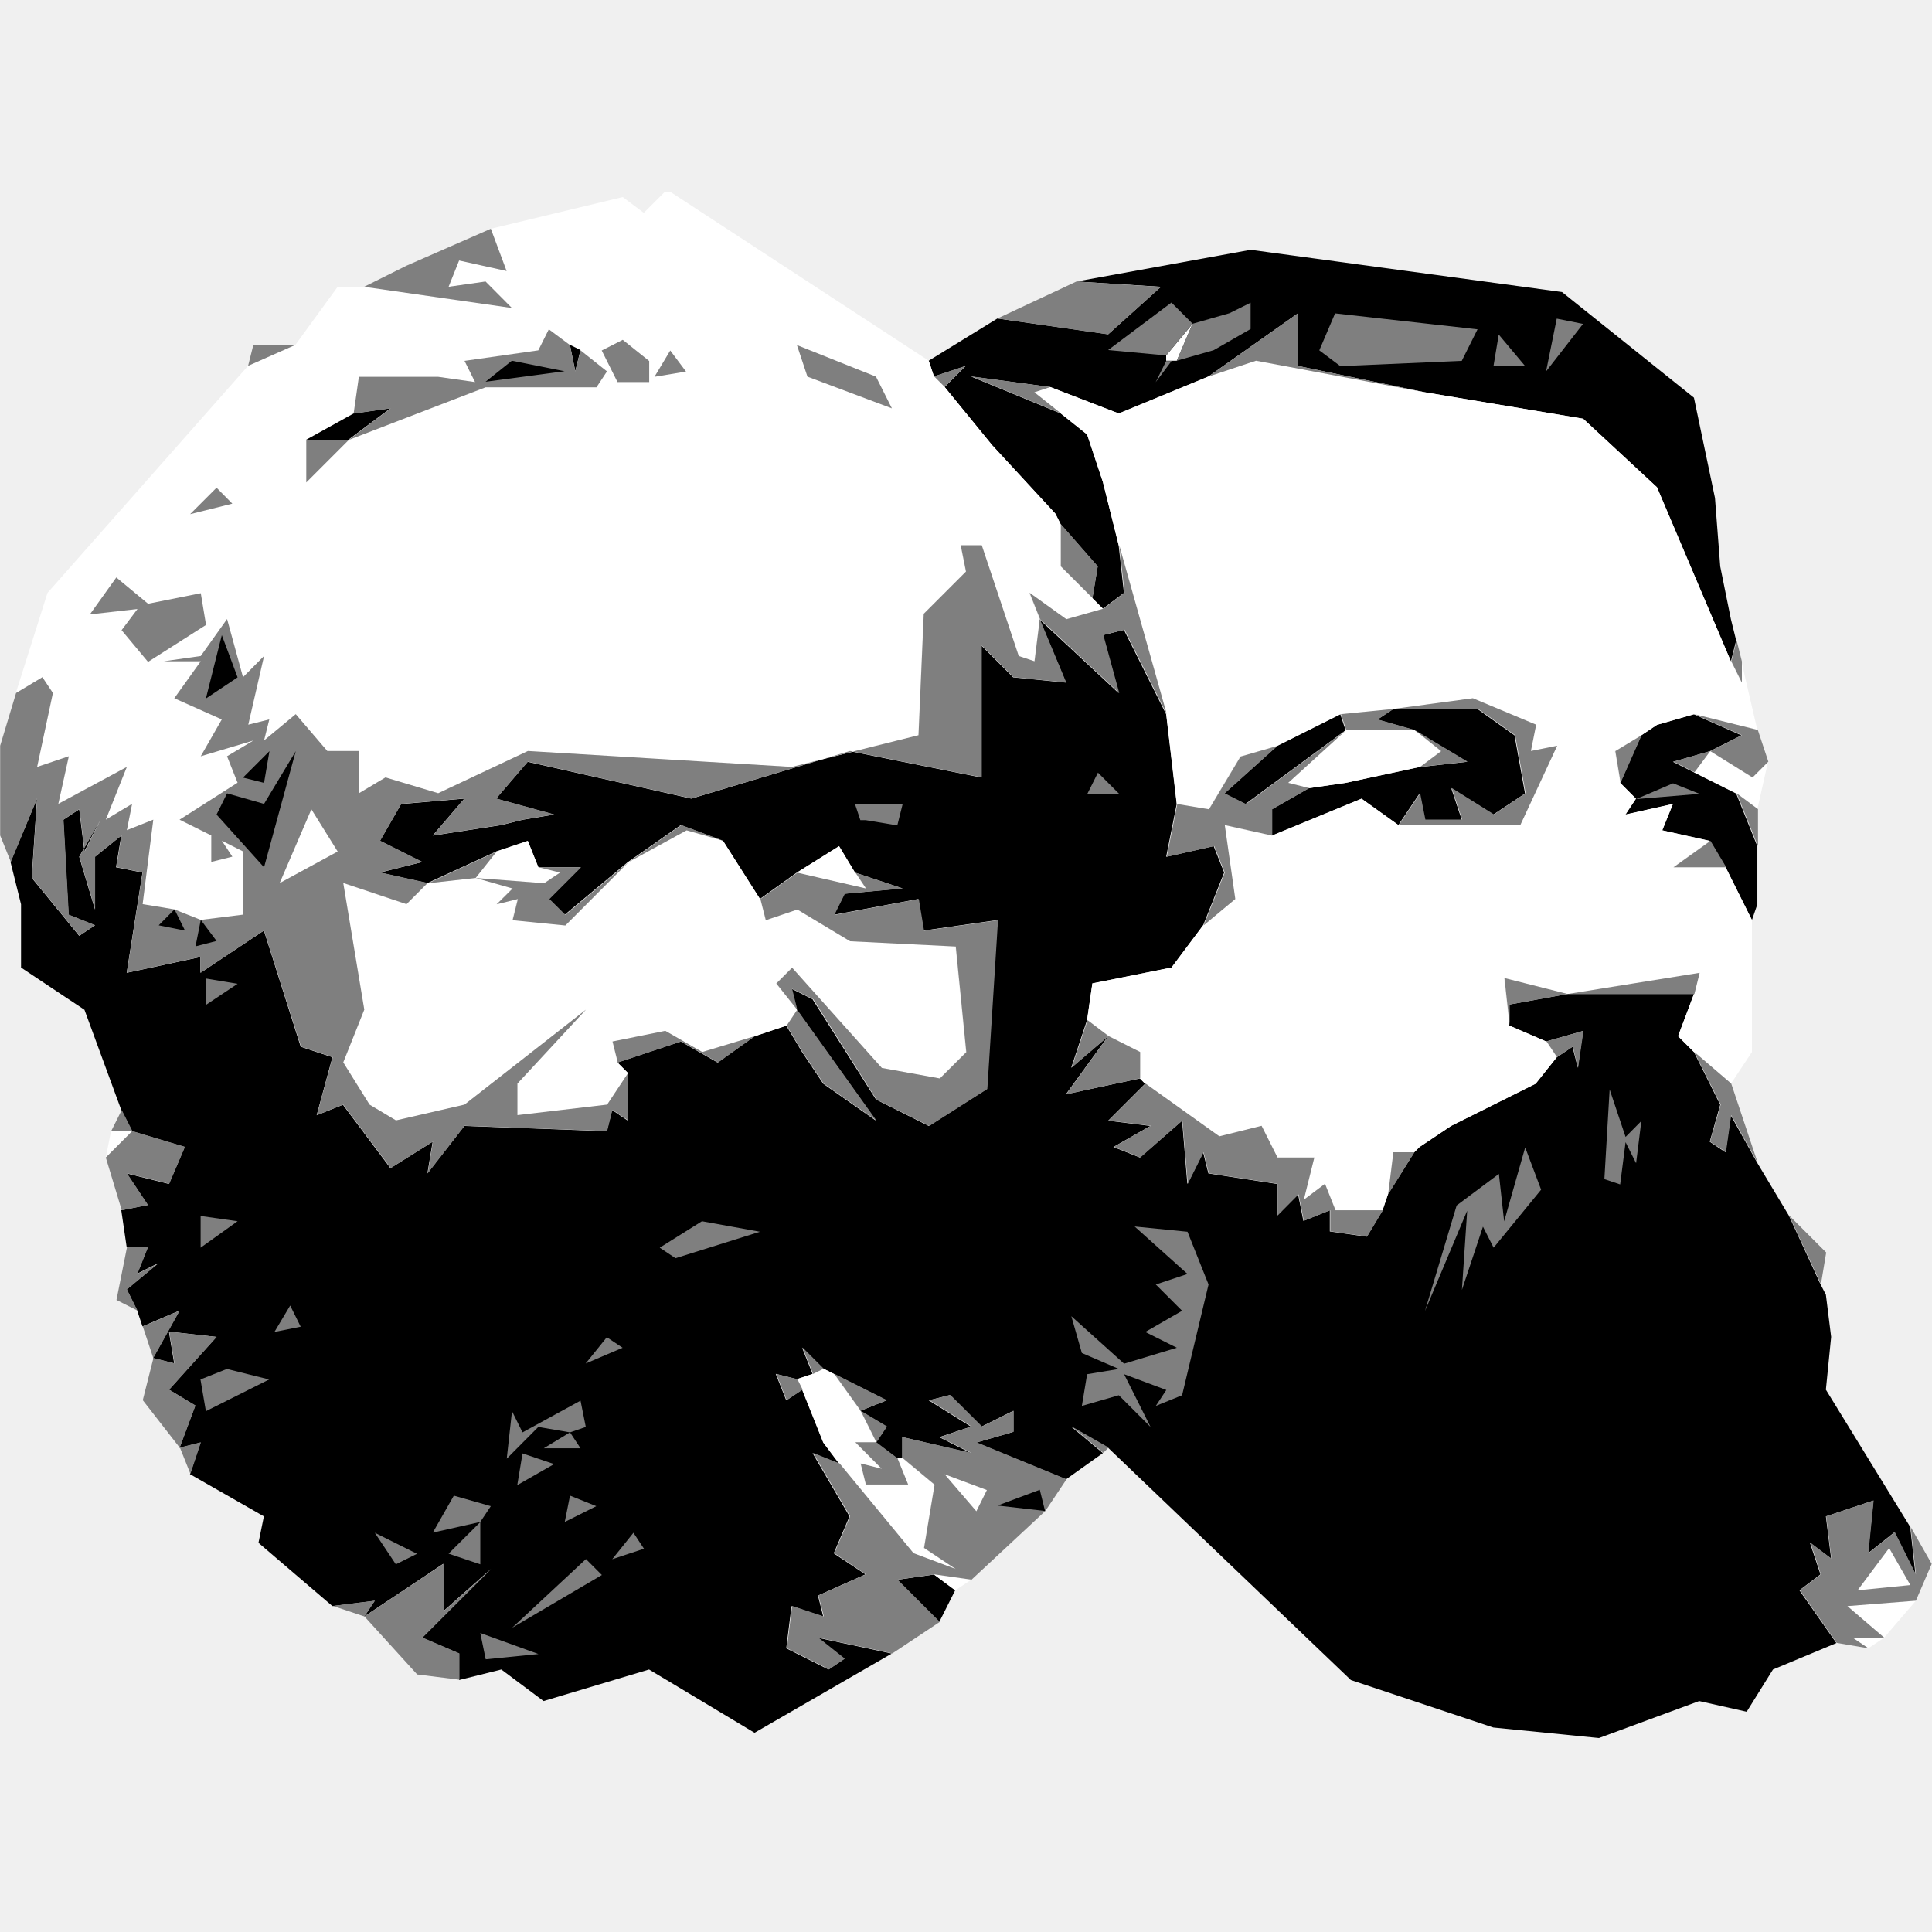
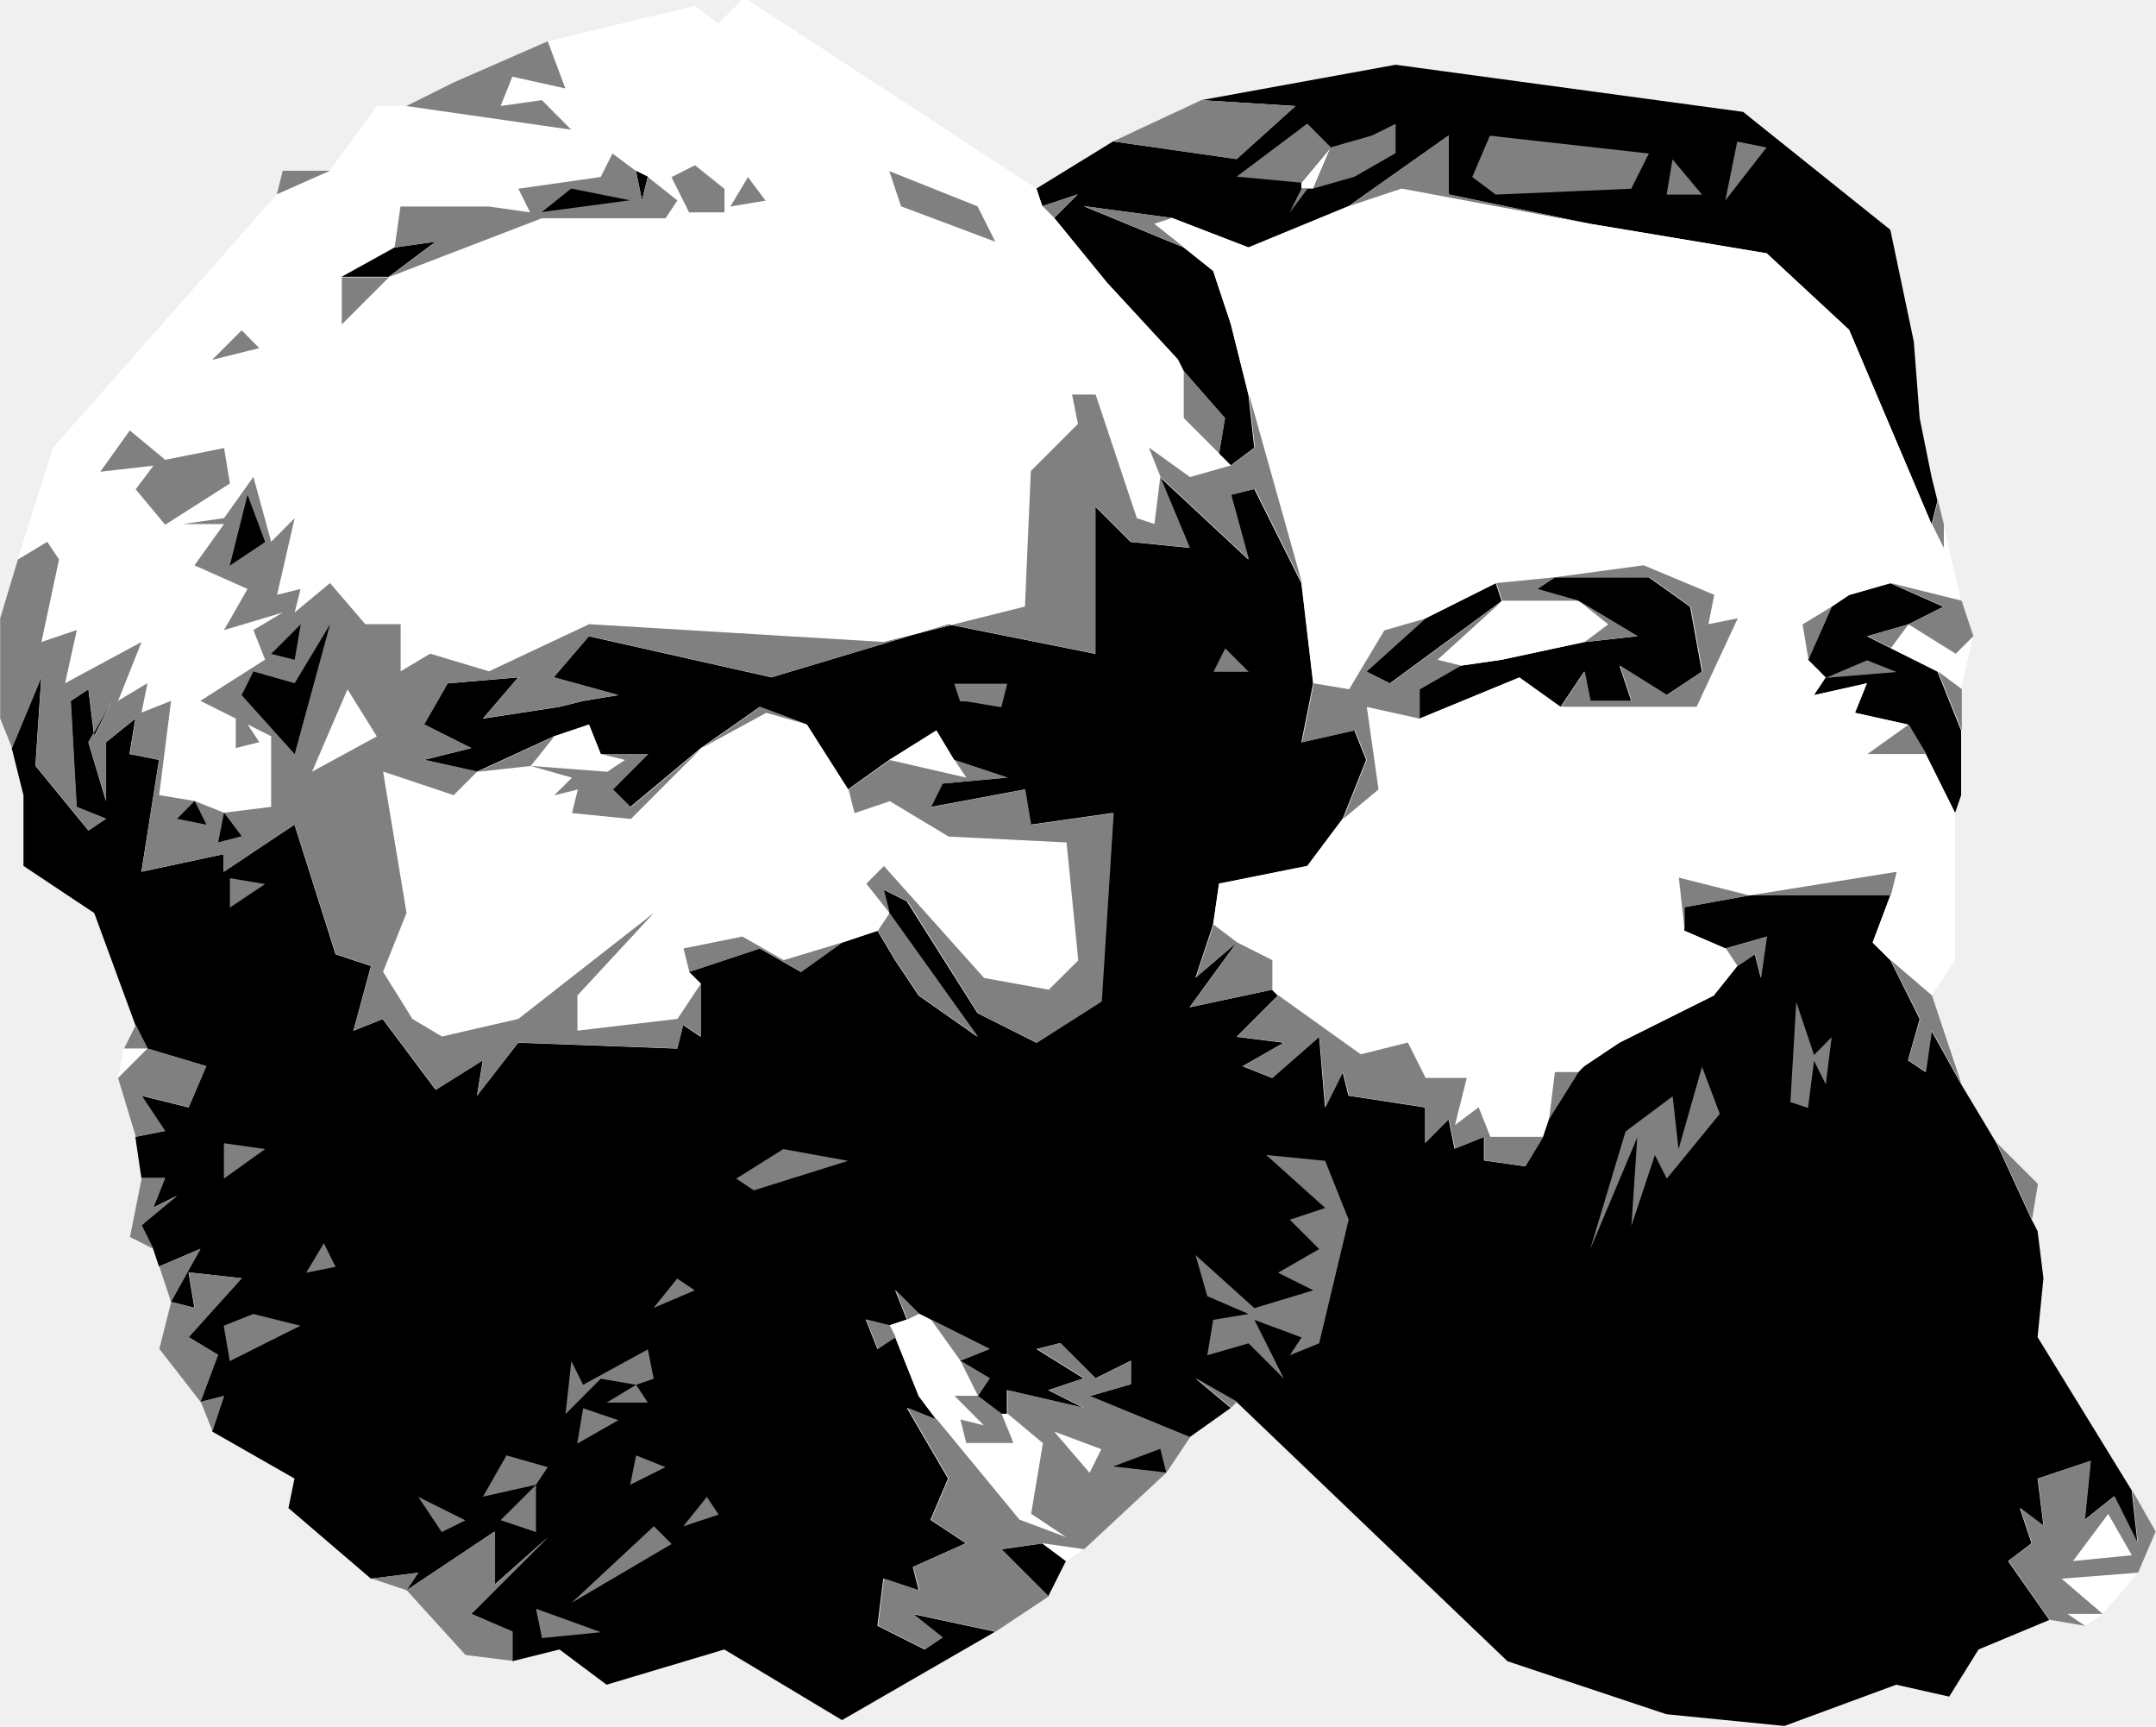
- <svg xmlns="http://www.w3.org/2000/svg" version="1.2" viewBox="0 0 1249 1249" width="1249" height="1249">
+ <svg xmlns="http://www.w3.org/2000/svg" version="1.2" viewBox="0 0 1249 1000" width="1249" height="1000">
  <style>
		.s0 { fill: #000000 } 
		.s1 { fill: #ffffff } 
- 		.s2 { fill: #7f7f7f } 
+ 		.s2 { fill: #808080 } 
	</style>
  <g id="Layer 1 copy">
-     <path id="Path 0" fill-rule="evenodd" class="s0" d="m695.9 182l112.6-20.5 201.3 27.3 85.3 68.3 13.6 64.8 3.4 44.3 6.9 34.1 3.4 13.7-3.4 13.6-47.8-112.6-47.8-44.3-102.3-17.1-81.9-17v-34.1l-58 40.9-58 23.9-44.3-17.1-51.2-6.8 58 23.9 17.1 13.6 10.2 30.7 10.2 41 3.4 30.7-13.6 10.2-6.8-6.8 3.4-20.5-23.9-27.3-3.4-6.8-40.9-44.3-30.7-37.6 13.6-13.6-20.5 6.8-3.4-10.2 44.4-27.3 71.6 10.2 34.1-30.7zm-23.9 218.4l51.2 47.7-10.2-37.5 13.6-3.4 27.3 54.6 6.8 58-6.8 34.1 30.7-6.9 6.8 17.1-13.6 34.1-20.5 27.3-51.1 10.3-3.5 23.8-10.2 30.7 23.9-20.4-27.3 37.5 47.8-10.2 3.4 3.4-23.9 23.9 27.3 3.4-23.9 13.6 17.1 6.8 27.3-23.8 3.4 40.9 10.2-20.5 3.4 13.7 44.4 6.8v20.5l13.6-13.7 3.4 17.1 17.1-6.9v13.7l23.9 3.4 10.2-17.1 3.4-10.2 17.1-27.3 3.4-3.4 20.4-13.6 54.6-27.3 13.7-17.1 10.2-6.8 3.4 13.6 3.4-23.8-23.9 6.8-23.8-10.3v-13.6l37.5-6.8h81.9l-10.3 27.3 10.3 10.2 17 34.1-6.8 23.9 10.2 6.8 3.4-23.9 17.1 30.7 20.5 34.2 20.4 44.3 3.5 6.8 3.4 27.3-3.4 34.1 54.5 88.7 3.4 30.7-13.6-27.2-17.1 13.6 3.5-34.1-30.7 10.2 3.4 27.3-13.7-10.2 6.8 20.4-13.6 10.3 23.9 34.1-41 17.1-17 27.3-30.7-6.9-64.8 23.9-68.3-6.8-92.1-30.7-156.9-150.1-23.9-13.7 20.5 17.1-23.9 17-58-23.8 23.9-6.9v-13.6l-20.5 10.2-20.5-20.4-13.6 3.4 27.3 17-20.5 6.8 20.5 10.3-44.4-10.3v13.7h-3.4l-13.6-10.2 6.8-10.3-17-10.2 17-6.8-40.9-20.5-13.7-13.6 6.8 17-10.2 3.4-13.6-3.4 6.8 17.1 10.2-6.9 13.7 34.2 10.2 13.6-17.1-6.8 23.9 40.9-10.2 23.9 20.5 13.6-30.7 13.7 3.4 13.6-20.5-6.8-3.4 27.3 27.3 13.7 10.2-6.9-17-13.6 47.7 10.2-88.7 51.2-68.2-40.9-68.2 20.4-27.3-20.4-27.3 6.8v-17.1l-23.9-10.2 44.4-44.4-30.8 27.3v-30.7l-51.1 34.1 6.8-10.2-27.3 3.4-47.8-40.9 3.5-17.1-47.8-27.3 6.8-20.4-13.6 3.4 10.2-27.3-17-10.3 30.7-34.1-30.7-3.4 3.4 20.5-13.7-3.4 17.1-30.7-23.9 10.2-3.4-10.2-6.8-13.7 20.4-17-13.6 6.8 6.8-17.1h-13.6l-3.5-23.9 17.1-3.4-13.6-20.4 27.3 6.8 10.2-23.9-34.1-10.2-6.9-13.7-23.8-64.8-41-27.3v-40.9l-6.8-27.3 17.1-41-3.4 51.2 30.7 37.5 10.2-6.8-17.1-6.8-3.4-61.4 10.3-6.8 3.1 25.2-3.1 5.5 10.2 34.1v-34.1l17-13.7-3.4 20.5 17.1 3.4-10.2 64.8 47.7-10.2v10.2l41-27.3 23.8 75.1 20.5 6.8-10.2 37.5 17-6.8 30.7 41 27.3-17.1-3.4 20.5 23.9-30.7 92.1 3.4 3.4-13.7 10.2 6.9v-30.8l-6.8-6.8 41-13.6 23.8 13.6 23.9-17 20.5-6.9 10.2 17.1 13.7 20.5 34.1 23.9-51.2-71.7-3.4-13.6 13.6 6.8 41 64.8 34.1 17.1 37.5-23.9 6.9-109.2-47.8 6.8-3.4-20.4-54.6 10.2 6.8-13.6 37.5-3.5-30.7-10.2-10.2-17.1-27.3 17.1-23.9 17.1-23.8-37.6-27.3-10.2-34.2 23.9-40.9 34.1-10.2-10.2 20.4-20.5h-27.2l-6.9-17.1-20.4 6.9-44.4 20.4-30.7-6.8 27.3-6.8-27.3-13.7 13.7-23.8 40.9-3.5-20.5 23.9 44.4-6.8 13.6-3.4 20.5-3.4-37.5-10.3 20.4-23.8 105.8 23.8 102.3-30.7 85.3 17.1v-85.3l20.5 20.5 34.1 3.4zm-617.7 148l10.5-18.4-10.3 20.5zm846.3-90h54.6l23.9 17 6.8 37.6-20.5 13.6-27.2-17 6.8 20.4h-23.9l-3.4-17-13.7 20.4-23.8-17-58 23.9v-17.1l23.8-13.6 23.9-3.5 47.8-10.2 30.7-3.4-34.1-20.5-23.9-6.8zm-34.1 3.4l3.4 10.3-64.8 47.7-13.7-6.8 34.1-30.7zm204.7 6.8l23.9-6.8 30.7 13.6-20.5 10.3-23.8 6.8 40.9 20.5 13.7 34.1v37.5l-3.5 10.2-17-34.1-10.3-17-30.7-6.9 6.9-17-30.7 6.8 6.8-10.2-10.2-10.3 13.6-30.7zm-464 580l-27.3-27.3 23.9-3.4 13.7 10.2z" />
-     <path id="Path 1" fill-rule="evenodd" class="s1" d="m317.3 147.9l85.3-20.5 13.6 10.2 13.6-13.6h3.5l167.1 109.2 3.4 10.2 6.9 6.8 30.7 37.6 40.9 44.3 3.4 6.8v27.3l27.3 27.3-23.9 6.8-23.9-17 6.9 17-3.5 27.3-10.2-3.4-23.9-71.6h-13.6l3.4 17-27.3 27.3-3.4 78.5-81.9 20.5-170.6-10.3-57.9 27.3-34.2-10.2-17 10.2v-27.3h-20.5l-20.5-23.9-20.4 17.1 3.4-13.6-13.7 3.4 10.3-44.4-13.7 13.7-10.2-37.6-17.1 23.9-23.8 3.4h23.8l-17 23.9 30.7 13.7-13.7 23.8 34.2-10.2-17.1 10.2 6.8 17.1-37.5 23.9 20.5 10.2v17.1l13.6-3.4-6.8-10.3 13.6 6.8v41l-27.3 3.4-17-6.8-20.5-3.4 6.8-54.6-17 6.8 3.4-17.1-17.1 10.3 13.7-34.1-44.4 23.8 6.8-30.7-20.4 6.9 10.2-47.8-6.8-10.2-17.1 10.2 20.5-64.8 129.6-146.7 30.7-13.7 27.3-37.5h17.1l95.5 13.7-17-17.1-23.9 3.4 6.8-17 30.7 6.8zm464 95.5l30.7-10.2 109.1 20.4 102.4 17.1 47.7 44.3 47.8 112.6 6.8 13.7v-13.7l10.3 44.4-41-10.3-23.9 6.9-10.2 6.8-17.1 10.2 3.5 20.5 10.2 10.2-6.8 10.3 30.7-6.9-6.9 17.1 30.8 6.8-23.9 17.1h34.1l17 34.1v85.3l-13.6 20.5-23.9-20.5-10.2-10.3 10.2-27.2 3.4-13.7-85.3 13.7-40.9-10.3 3.4 30.7 23.9 10.3 6.8 10.2-13.6 17.1-54.6 27.2-20.5 13.7-3.4 3.4h-13.6l-3.4 27.3-3.5 10.2h-30.7l-6.8-17-13.6 10.2 6.8-27.3h-23.9l-10.2-20.5-27.3 6.9-47.8-34.1-3.4-3.5v-17l-20.5-10.3-13.6-10.2 3.4-23.9 51.2-10.2 20.4-27.3 20.5-17.1-6.8-47.7 30.7 6.8 58-23.9 23.9 17.1h78.4l23.9-51.2-17 3.4 3.4-17-41-17.1-51.1 6.8-34.2 3.4-40.9 20.5-23.9 6.8-20.4 34.1-20.5-3.4-6.8-58-30.7-109.1-10.3-41-10.2-30.7-34.1-27.3 10.2-3.4 44.4 17.1zm88.7 228.6h44.3l17.1 13.6-13.7 10.2-47.7 10.3-23.9 3.4-13.7-3.4zm225.2 27.3l10.2-13.7 27.3 17.1 10.3-10.3-6.9 30.7-13.6-10.2zm-689.1 58l37.5-20.5 23.9 6.9 23.9 37.5 3.4 13.6 20.4-6.8 34.2 20.5 68.2 3.4 6.8 68.2-17.1 17.1-37.5-6.8-58-64.9-10.2 10.3 13.6 17-6.8 10.3-20.5 6.8-34.1 10.2-23.8-13.6-34.2 6.8 3.4 13.6 6.9 6.9-13.7 20.4-58 6.9v-20.5l44.4-47.8-78.5 61.4-44.3 10.3-17.1-10.3-17-27.3 13.6-34.1-13.6-81.8 40.9 13.6 13.6-13.6 30.7-3.5h0.1v0.1h0.3l23.5 6.8-10.2 10.2 13.6-3.4-3.4 13.6 34.1 3.4zm-98.6 10.3l-0.3-0.1 13.6-17 20.5-6.8 6.8 17.1 13.7 3.4-10.3 6.8zm207.8-3.5l27.2-17 10.3 17 6.8 10.3zm-446.9 184.2l3.4-17.1h13.7zm457.1 139.9l6.8-3.4 6.8 3.4 17.1 23.9 10.2 20.5h-13.6l17 17-13.6-3.4 3.4 13.7h27.3l-6.8-17.1h3.4l20.5 17.1-6.9 40.9 20.5 13.6-27.3-10.2-47.7-58-10.3-13.6-13.6-34.2-3.4-6.8zm92.1 139.9l-13.7-10.2 23.9 3.4zm600.4 30.7l-23.9-20.5 44.4-3.4zm-10.2 6.8l-10.3-6.8h20.5z" />
-     <path id="Path 2" fill-rule="evenodd" class="s2" d="m262.7 171.8l54.6-23.9 10.2 27.3-30.7-6.8-6.8 17 23.9-3.4 17 17.1-95.5-13.7zm382.1 34.1l51.1-23.9 54.6 3.5-34.1 30.7zm136.5 37.5l58-41v34.2l81.8 17-109.1-20.4zm-620.9-6.9l3.4-13.6h27.3zm443.5 6.8l20.5-6.8-13.7 13.6zm81.9 23.9l-58-23.9 51.2 6.9-10.3 3.4zm20.5 119.4l-20.5-20.5v-27.3l23.9 27.3zm-576.5 208.1l27.3-3.4v-40.9l-13.7-6.9 6.8 10.3-13.6 3.4v-17.1l-20.5-10.2 37.5-23.9-6.8-17.1 17.1-10.2-34.1 10.2 13.6-23.8-30.7-13.7 17.1-23.9h-23.9l23.9-3.4 17-23.9 10.3 37.6 13.6-13.7-10.2 44.4 13.6-3.4-3.4 13.6 20.5-17 20.4 23.8h20.5v27.3l17.1-10.2 34.1 10.2 58-27.3 170.6 10.3 20.4-5.1-85.3 25.5-105.7-23.8-20.5 23.8 37.5 10.3-20.4 3.4-13.7 3.4-44.3 6.8 20.4-23.9-40.9 3.5-13.6 23.8 27.3 13.7-27.3 6.8 30.7 6.8-13.7 13.7-40.9-13.7 13.6 81.9-13.6 34.1 17 27.3 17.1 10.2 44.3-10.2 78.5-61.4-44.3 47.8v20.4l58-6.8 13.6-20.5v30.7l-10.2-6.8-3.4 13.7-92.2-3.4-23.8 30.7 3.4-20.5-27.3 17.1-30.7-41-17.1 6.8 10.3-37.5-20.5-6.8-23.9-75.1-40.9 27.3v-10.2l-47.8 10.2 10.2-64.8-17-3.4 3.4-20.5-17.1 13.7v34.1l-10.2-34.1 3.2-5.5-3.2-25.2-10.2 6.8 3.4 61.4 17 6.8-10.2 6.8-30.7-37.5 3.4-51.2-17 41-6.9-17.1v-58l10.3-34.1 17-10.2 6.8 10.2-10.2 47.8 20.5-6.9-6.8 30.8 44.3-23.9-13.6 34.1 17-10.2-3.4 17 17.1-6.8-6.9 54.6 20.5 3.4zm-75-44.3l10.2-20.5-10.5 18.4zm539-75.1l3.4-78.5 27.3-27.3-3.4-17h13.6l23.9 71.6 10.2 3.4 3.4-27.3 17.1 41-34.1-3.4-20.5-20.5v85.3l-83.3-16.7h-0.1zm-42.4 10.6l-19 4.7 17.1-5.1 1.9 0.4h-0.1zm161.9-92.4l13.7-10.3-3.4-30.7 30.7 109.2-27.3-54.6-13.7 3.4 10.3 37.6-51.2-47.8-6.8-17.1 23.8 17.1zm406 34.1l3.4-13.6 3.4 13.6v13.7zm-218.3 30.7l51.2-6.9 40.9 17.1-3.4 17 17-3.4-23.8 51.2h-78.5l13.7-20.5 3.4 17.1h23.8l-6.8-20.5 27.3 17.1 20.5-13.7-6.8-37.5-23.9-17zm-34.1 3.4l34.1-3.4-10.3 6.8 23.9 6.8h-44.3zm238.8 23.9l20.4-10.3-30.7-13.6 41 10.2 6.8 20.5-10.2 10.2zm-279.8-3.4l-34.1 30.7 13.7 6.9 64.8-47.8-37.5 34.1 13.6 3.4-23.9 13.7v17l-30.7-6.8 6.8 47.8-20.4 17 13.6-34.1-6.8-17.1-30.7 6.9 6.8-34.1 20.5 3.4 20.4-34.1zm92.2 13.6l13.6-10.2-17.1-13.7 34.2 20.5zm129.6 10.2l-3.4-20.4 17-10.3zm47.8-6.8l-13.6-6.8 23.8-6.9zm41 47.8l-13.7-34.1 13.7 10.2zm-730.1 10.3l34.1-23.9 27.3 10.2-23.9-6.8zm709.6 3.4h-34.1l23.9-17.1zm-839.2 10.3l44.3-20.5-13.6 17.1zm71.6-10.3h27.3l-20.5 20.5 10.3 10.2 40.9-34.1-40.9 41-34.1-3.4 3.4-13.7-13.7 3.4 10.3-10.2-23.9-6.8 44.3 3.4 10.3-6.9zm143.2 20.5l23.9-17 44.4 10.2-6.8-10.2 30.7 10.2-37.6 3.4-6.8 13.7 54.6-10.3 3.4 20.5 47.8-6.8-6.9 109.1-37.5 23.9-34.1-17-40.9-64.9-13.7-6.8 3.4 13.7-13.6-17.1 10.2-10.2 58 64.8 37.5 6.8 17.1-17-6.8-68.3-68.3-3.4-34.1-20.5-20.4 6.9zm521.9 61.4l85.3-13.7-3.4 13.7zm-37.5 20.4l-3.4-30.7 40.9 10.3-37.5 6.8zm-467.4 0l6.8-10.2 51.2 71.6-34.1-23.9-13.7-20.4zm208.1 6.8h-0.1l-0.2 0.2-23.6 20.2 10.3-30.7zm-317.3 17.1l-3.4-13.6 34.1-6.9 23.9 13.7 34.1-10.3-23.9 17.1-23.8-13.6zm600.4-13.7l23.9-6.8-3.5 23.9-3.4-13.7-10.2 6.8zm-262.7 23.9l-47.8 10.3 27.1-37.4 0.3-0.2 20.4 10.3zm399.2 54.6l-17.1-30.8-3.4 23.9-10.3-6.8 6.9-23.9-17.1-34.1 23.9 20.5zm-242.2 30.7l-10.3 17-23.8-3.4v-13.6l-17.1 6.8-3.4-17.1-13.6 13.7v-20.5l-44.4-6.8-3.4-13.6-10.2 20.4-3.5-40.9-27.2 23.9-17.1-6.9 23.9-13.6-27.3-3.4 23.9-23.9 47.7 34.1 27.3-6.8 10.3 20.5h23.8l-6.8 27.3 13.7-10.3 6.8 17.1zm-822.2-51.2l6.8-13.6 6.9 13.6zm-3.5 17.1l17.1-17.1 34.1 10.2-10.2 23.9-27.3-6.8 13.6 20.5-17 3.4zm829 23.9l3.4-27.3h13.6zm279.8 58l-20.5-44.4 23.9 23.9zm-1095.1-23.9h13.6l-6.8 17.1 13.7-6.8-20.5 17 6.8 13.7-13.6-6.9zm10.2 51.2l23.9-10.2-17.1 30.7zm6.9 20.4l13.6 3.5-3.4-20.5 30.7 3.4-30.7 34.1 17 10.2-10.2 27.3-23.9-30.7zm426.5 10.3l-6.9-17.1 13.7 13.7zm-6.8 10.2l-10.3 6.8-6.8-17 13.7 3.4zm37.5 13.6l-17.1-23.9 34.1 17.1zm27.3 30.7v-13.6l44.4 10.2-20.5-10.2 20.5-6.9-27.3-17 13.6-3.4 20.5 20.4 20.5-10.2v13.6l-23.9 6.9 58 23.8-13.7 20.5-47.7 44.4-23.9-3.4-23.9 3.4 27.3 27.3-30.7 20.4-47.8-10.2 17.1 13.6-10.2 6.9-27.3-13.7 3.4-27.3 20.5 6.8-3.5-13.6 30.7-13.6-20.4-13.7 10.2-23.9-23.9-40.9 17.1 6.8 47.8 58 27.2 10.2-20.4-13.6 6.8-40.9zm-17.1-10.3l-10.2-20.4 17.1 10.2zm146.7 6.8l-20.5-17 23.9 13.6zm-597-3.4l13.6-3.4-6.8 20.4zm463.9 6.9l6.9 17h-27.3l-3.4-13.6 13.6 3.4-17-17.1h13.6zm607.2 119.4l-23.8-34.1 13.6-10.2-6.8-20.5 13.6 10.3-3.4-27.3 30.7-10.3-3.4 34.1 17.1-13.6 13.6 27.3-3.4-30.7 13.6 23.9-10.2 23.8-44.3 3.5 23.8 20.4h-20.4l10.2 6.9zm-951.8-17.1l51.2-34.1v30.7l30.7-27.3-44.4 44.3 23.9 10.3v17l-27.3-3.4zm-20.4-6.8l27.2-3.4-6.8 10.2z" />
-     <path id="Path 3" fill-rule="evenodd" class="s0" d="m375.3 226.3l-3.4 13.7-3.5-17.1zm-146.7 41l23.9-3.4-27.3 20.4h-27.3zm-85.2 143.3l10.2 27.3-20.5 13.7zm47.8 75l-20.5 75.1-30.7-34.1 6.8-13.7 23.9 6.8zm-17 0l-3.5 20.5-13.6-3.4zm-61.4 102.3l6.8 13.7-17-3.4zm17 6.8l10.2 13.6-13.6 3.5zm545.8 382.1l-30.7-3.5 27.3-10.2z" />
-     <path id="Path 4" fill-rule="evenodd" class="s1" d="m753.9 229.8l17.1-20.5-10.2 23.9h-6.9zm-552.6 293.4l17 27.3-37.5 20.4zm436.7 440.1l-6.8 13.7-20.5-23.9zm583.3 37.5l13.7 23.9-34.1 3.4z" />
-     <path id="Path 5" fill-rule="evenodd" class="s2" d="m753.9 229.8l-37.5-3.5 40.9-30.7 13.7 13.7h-0.1l-0.1 0.2zm17.1-20.5l23.8-6.8 13.7-6.8v17l-23.9 13.7-23.9 6.8 10.1-23.6 0.2-0.3zm92.1-6.7l92.1 10.3-10.2 20.4-78.5 3.4-13.6-10.2zm143.3 3.4l17 3.4-23.9 30.7zm-723.2 37.6l23.9 3.4-6.8-13.7 47.7-6.8 6.8-13.6 13.7 10.2 3.4 17 3.4-13.6 17.1 13.6-6.8 10.3h-71.7l-88.7 34.1 27.3-20.5-23.9 3.4 3.4-23.8zm685.7-27.3l17.1 20.4h-20.5zm-566.3 3.4l17.1 13.7v13.6h-20.5l-10.2-20.4zm112.6 3.4l51.1 20.4 10.3 20.5-54.6-20.5zm-81.9 3.5l10.2 13.6-20.4 3.4zm324.1 6.8l-10.3 13.7 6.8-13.7zm-532.1 51.2l-27.3 27.3v-27.3zm-85.3 30.7l10.2 10.3-27.3 6.8zm-64.8 58l20.5 17 34.1-6.8 3.4 20.5-37.5 23.9-17.1-20.5 10.3-13.7-30.8 3.5zm634.6 126.2l13.6 13.6h-20.4zm347.9 17.1l23.9-10.2 17.1 6.8zm-501.5 13.6l-3.4-10.2h30.7l-3.4 13.6-20.5-3.4zm-423 102.4l20.4 3.4-20.4 13.6zm907.4 71.7l10.3 30.7 10.2-10.3-3.4 27.3-6.8-13.6-3.5 27.3-10.2-3.4zm-54.6 37.5l10.3 27.3-30.7 37.5-6.9-13.6-13.6 40.9 3.4-51.2-27.3 64.9 20.5-68.3 27.3-20.4 3.4 30.7zm-856.3 44.3l23.9 3.4-23.9 17.1zm324.1 3.4l37.5 6.8-54.6 17.1-10.2-6.8zm279.7 3.4l34.2 3.4 13.6 34.1-17.1 71.6-17 6.9 6.8-10.3-27.3-10.2 17.1 34.1-20.5-20.5-23.9 6.9 3.4-20.5 20.5-3.4-23.9-10.3-6.8-23.8 34.1 30.7 34.1-10.3-20.4-10.2 23.8-13.7-17-17 20.5-6.8zm-545.9 51.1l6.8 13.7-17 3.4zm204.7 20.5l10.2 6.8-23.9 10.2zm-245.6 20.5l27.3 6.8-40.9 20.5-3.5-20.5zm221.8 41l-20.5-3.5-20.4 20.5 3.4-30.7 6.8 13.7 37.5-20.5 3.4 17zm0 0l6.8 10.3h-23.8zm-30.7 13.6l20.4 6.9-23.8 13.6zm-27.3 44.3l-30.7 6.9 13.6-23.9 23.9 6.8zm58-17l17 6.8-20.4 10.2zm-58 17.1v27.3l-20.5-6.9zm-68.2 6.9l27.3 13.6-13.7 6.8zm167.2 0l6.8 10.3-20.5 6.8zm-30.7 17l10.3 10.3-58 34.1zm-68.3 47.8l37.6 13.6-34.1 3.4z" />
-     <path id="Path 6" class="s0" d="m330.9 233.2l34.1 6.8-51.1 6.8z" />
+     <path id="Path 0" fill-rule="evenodd" class="s0" d="m695.9 58l112.6-20.5 201.3 27.3 85.3 68.3 13.6 64.8 3.4 44.3 6.9 34.1 3.4 13.7-3.4 13.6-47.8-112.6-47.8-44.3-102.3-17.1-81.9-17v-34.1l-58 40.9-58 23.9-44.3-17.1-51.2-6.8 58 23.9 17.1 13.6 10.2 30.7 10.2 41 3.4 30.7-13.6 10.2-6.8-6.8 3.4-20.5-23.9-27.3-3.4-6.8-40.9-44.3-30.7-37.6 13.6-13.6-20.5 6.8-3.4-10.2 44.4-27.3 71.6 10.2 34.1-30.7zm-23.9 218.4l51.2 47.7-10.2-37.5 13.6-3.4 27.3 54.6 6.8 58-6.8 34.1 30.7-6.9 6.8 17.1-13.6 34.1-20.5 27.3-51.1 10.3-3.5 23.8-10.2 30.7 23.9-20.4-27.3 37.5 47.8-10.2 3.4 3.4-23.9 23.9 27.3 3.4-23.9 13.6 17.1 6.8 27.3-23.8 3.4 40.9 10.2-20.5 3.4 13.7 44.4 6.8v20.5l13.6-13.7 3.4 17.1 17.1-6.9v13.7l23.9 3.4 10.2-17.1 3.4-10.2 17.1-27.3 3.4-3.4 20.4-13.6 54.6-27.3 13.7-17.1 10.2-6.8 3.4 13.6 3.4-23.8-23.9 6.8-23.8-10.3v-13.6l37.5-6.8h81.9l-10.3 27.3 10.3 10.2 17 34.1-6.8 23.9 10.2 6.8 3.4-23.9 17.1 30.7 20.5 34.2 20.4 44.3 3.5 6.8 3.4 27.3-3.4 34.1 54.5 88.7 3.4 30.7-13.6-27.2-17.1 13.6 3.5-34.1-30.7 10.2 3.4 27.3-13.7-10.2 6.8 20.4-13.6 10.3 23.9 34.1-41 17.1-17 27.3-30.7-6.9-64.8 23.9-68.3-6.8-92.1-30.7-156.9-150.1-23.9-13.7 20.5 17.1-23.9 17-58-23.8 23.9-6.9v-13.6l-20.5 10.2-20.5-20.4-13.6 3.4 27.3 17-20.5 6.8 20.5 10.3-44.4-10.3v13.7h-3.4l-13.6-10.2 6.8-10.3-17-10.2 17-6.8-40.9-20.5-13.7-13.6 6.8 17-10.2 3.4-13.6-3.4 6.8 17.1 10.2-6.9 13.7 34.2 10.2 13.6-17.1-6.8 23.9 40.9-10.2 23.9 20.5 13.6-30.7 13.7 3.4 13.6-20.5-6.8-3.4 27.3 27.3 13.7 10.2-6.9-17-13.6 47.7 10.2-88.7 51.2-68.2-40.9-68.2 20.4-27.3-20.4-27.3 6.8v-17.1l-23.9-10.2 44.4-44.4-30.8 27.3v-30.7l-51.1 34.1 6.8-10.2-27.3 3.4-47.8-40.9 3.5-17.1-47.8-27.3 6.8-20.4-13.6 3.4 10.2-27.3-17-10.3 30.7-34.1-30.7-3.4 3.4 20.5-13.7-3.4 17.1-30.7-23.9 10.2-3.4-10.2-6.8-13.7 20.4-17-13.6 6.8 6.8-17.1h-13.6l-3.5-23.9 17.1-3.4-13.6-20.4 27.3 6.8 10.2-23.9-34.1-10.2-6.9-13.7-23.8-64.8-41-27.3v-40.9l-6.8-27.3 17.1-41-3.4 51.2 30.7 37.5 10.2-6.8-17.1-6.8-3.4-61.4 10.3-6.8 3.1 25.2-3.1 5.5 10.2 34.1v-34.1l17-13.7-3.4 20.5 17.1 3.4-10.2 64.8 47.7-10.2v10.2l41-27.3 23.8 75.1 20.5 6.8-10.2 37.5 17-6.8 30.7 41 27.3-17.1-3.4 20.5 23.9-30.7 92.1 3.4 3.4-13.7 10.2 6.9v-30.8l-6.8-6.8 41-13.6 23.8 13.6 23.9-17 20.5-6.9 10.2 17.1 13.7 20.5 34.1 23.9-51.2-71.7-3.4-13.6 13.6 6.8 41 64.8 34.1 17.1 37.5-23.9 6.9-109.2-47.8 6.8-3.4-20.4-54.6 10.2 6.8-13.6 37.5-3.5-30.7-10.2-10.2-17.1-27.3 17.1-23.9 17.1-23.8-37.6-27.3-10.2-34.2 23.9-40.9 34.1-10.2-10.2 20.4-20.5h-27.2l-6.9-17.1-20.4 6.9-44.4 20.4-30.7-6.8 27.3-6.8-27.3-13.7 13.7-23.8 40.9-3.5-20.5 23.9 44.4-6.8 13.6-3.4 20.5-3.4-37.5-10.3 20.4-23.8 105.8 23.8 102.3-30.7 85.3 17.1v-85.3l20.5 20.5 34.1 3.4zm-617.7 148l10.5-18.4-10.3 20.5zm846.3-90h54.6l23.9 17 6.8 37.6-20.5 13.6-27.2-17 6.8 20.4h-23.9l-3.4-17-13.7 20.4-23.8-17-58 23.9v-17.1l23.8-13.6 23.9-3.5 47.8-10.2 30.7-3.4-34.1-20.5-23.9-6.8zm-34.1 3.4l3.4 10.3-64.8 47.7-13.7-6.8 34.1-30.7zm204.7 6.8l23.9-6.8 30.7 13.6-20.5 10.3-23.8 6.8 40.9 20.5 13.7 34.1v37.5l-3.5 10.2-17-34.1-10.3-17-30.7-6.9 6.9-17-30.7 6.8 6.8-10.2-10.2-10.3 13.6-30.7zm-464 580l-27.3-27.3 23.9-3.4 13.7 10.2z" />
+     <path id="Path 1" fill-rule="evenodd" class="s1" d="m317.3 23.9l85.3-20.5 13.6 10.2 13.6-13.6h3.5l167.1 109.2 3.4 10.2 6.9 6.8 30.7 37.6 40.9 44.3 3.4 6.8v27.3l27.3 27.3-23.9 6.8-23.9-17 6.9 17-3.5 27.3-10.2-3.4-23.9-71.6h-13.6l3.4 17-27.3 27.3-3.4 78.5-81.9 20.5-170.6-10.3-57.9 27.3-34.2-10.2-17 10.2v-27.3h-20.5l-20.5-23.9-20.4 17.1 3.4-13.6-13.7 3.4 10.3-44.4-13.7 13.7-10.2-37.6-17.1 23.9-23.8 3.4h23.8l-17 23.9 30.7 13.7-13.7 23.8 34.2-10.2-17.1 10.2 6.8 17.1-37.5 23.9 20.5 10.2v17.1l13.6-3.4-6.8-10.3 13.6 6.8v41l-27.3 3.4-17-6.8-20.5-3.4 6.8-54.6-17 6.8 3.4-17.1-17.1 10.3 13.7-34.1-44.4 23.8 6.8-30.7-20.4 6.9 10.2-47.8-6.8-10.2-17.1 10.2 20.5-64.8 129.6-146.7 30.7-13.7 27.3-37.5h17.1l95.5 13.7-17-17.1-23.9 3.4 6.8-17 30.7 6.8zm464 95.5l30.7-10.2 109.1 20.4 102.4 17.1 47.7 44.3 47.8 112.6 6.8 13.7v-13.7l10.3 44.4-41-10.3-23.9 6.9-10.2 6.8-17.1 10.2 3.5 20.5 10.2 10.2-6.8 10.3 30.7-6.9-6.9 17.1 30.8 6.8-23.9 17.1h34.1l17 34.1v85.3l-13.6 20.5-23.9-20.5-10.2-10.3 10.2-27.2 3.4-13.7-85.3 13.7-40.9-10.3 3.4 30.7 23.9 10.3 6.8 10.2-13.6 17.1-54.6 27.2-20.5 13.7-3.4 3.4h-13.6l-3.4 27.3-3.5 10.2h-30.7l-6.8-17-13.6 10.2 6.8-27.3h-23.9l-10.2-20.5-27.3 6.9-47.8-34.1-3.4-3.5v-17l-20.5-10.3-13.6-10.2 3.4-23.9 51.2-10.2 20.4-27.3 20.5-17.1-6.8-47.7 30.7 6.8 58-23.9 23.9 17.1h78.4l23.9-51.2-17 3.4 3.4-17-41-17.1-51.1 6.8-34.2 3.4-40.9 20.5-23.9 6.8-20.4 34.1-20.5-3.4-6.8-58-30.7-109.1-10.3-41-10.2-30.7-34.1-27.3 10.2-3.4 44.4 17.1zm88.7 228.6h44.3l17.1 13.6-13.7 10.2-47.7 10.3-23.9 3.4-13.7-3.4zm225.2 27.3l10.2-13.7 27.3 17.1 10.3-10.3-6.9 30.7-13.6-10.2zm-689.1 58l37.5-20.5 23.9 6.9 23.9 37.5 3.4 13.6 20.4-6.8 34.2 20.5 68.2 3.4 6.8 68.2-17.1 17.1-37.5-6.8-58-64.9-10.2 10.3 13.6 17-6.8 10.3-20.5 6.8-34.1 10.2-23.8-13.6-34.2 6.8 3.4 13.6 6.9 6.9-13.7 20.4-58 6.9v-20.5l44.4-47.8-78.5 61.4-44.3 10.3-17.1-10.3-17-27.3 13.6-34.1-13.6-81.8 40.9 13.6 13.6-13.6 30.7-3.5h0.1v0.1h0.3l23.5 6.8-10.2 10.2 13.6-3.4-3.4 13.6 34.1 3.4zm-98.6 10.3l-0.3-0.1 13.6-17 20.5-6.8 6.8 17.1 13.7 3.4-10.3 6.8zm207.8-3.5l27.2-17 10.3 17 6.8 10.3zm-446.9 184.2l3.4-17.1h13.7zm457.1 139.9l6.8-3.4 6.8 3.4 17.1 23.9 10.2 20.5h-13.6l17 17-13.6-3.4 3.4 13.7h27.3l-6.8-17.1h3.4l20.5 17.1-6.9 40.9 20.5 13.6-27.3-10.2-47.7-58-10.3-13.6-13.6-34.2-3.4-6.8zm92.1 139.9l-13.7-10.2 23.9 3.4zm600.4 30.7l-23.9-20.5 44.4-3.4zm-10.2 6.8l-10.3-6.8h20.5z" />
+     <path id="Path 2" fill-rule="evenodd" class="s2" d="m262.7 47.8l54.6-23.9 10.2 27.3-30.7-6.8-6.8 17 23.9-3.4 17 17.1-95.5-13.7zm382.1 34.1l51.1-23.9 54.6 3.5-34.1 30.7zm136.5 37.5l58-41v34.2l81.8 17-109.1-20.4zm-620.9-6.9l3.4-13.6h27.3zm443.5 6.8l20.5-6.8-13.7 13.6zm81.9 23.9l-58-23.9 51.2 6.9-10.3 3.4zm20.5 119.4l-20.5-20.5v-27.3l23.9 27.3zm-576.5 208.1l27.3-3.4v-40.9l-13.7-6.9 6.8 10.3-13.6 3.4v-17.1l-20.5-10.2 37.5-23.9-6.8-17.1 17.1-10.2-34.1 10.2 13.6-23.8-30.7-13.7 17.1-23.9h-23.9l23.9-3.4 17-23.9 10.3 37.6 13.6-13.7-10.2 44.4 13.6-3.4-3.4 13.6 20.5-17 20.4 23.8h20.5v27.3l17.1-10.2 34.1 10.2 58-27.3 170.6 10.3 20.4-5.1-85.3 25.5-105.7-23.8-20.5 23.8 37.5 10.3-20.4 3.4-13.7 3.4-44.3 6.8 20.4-23.9-40.9 3.5-13.6 23.8 27.3 13.7-27.3 6.8 30.7 6.8-13.7 13.7-40.9-13.7 13.6 81.9-13.6 34.1 17 27.3 17.1 10.2 44.3-10.2 78.5-61.4-44.3 47.8v20.4l58-6.8 13.6-20.5v30.7l-10.2-6.8-3.4 13.7-92.2-3.4-23.8 30.7 3.4-20.5-27.3 17.1-30.7-41-17.1 6.8 10.3-37.5-20.5-6.8-23.9-75.1-40.9 27.3v-10.2l-47.8 10.2 10.2-64.8-17-3.4 3.4-20.5-17.1 13.7v34.1l-10.2-34.1 3.2-5.5-3.2-25.2-10.2 6.8 3.4 61.4 17 6.8-10.2 6.8-30.7-37.5 3.4-51.2-17 41-6.9-17.1v-58l10.3-34.1 17-10.2 6.8 10.2-10.2 47.8 20.5-6.9-6.8 30.8 44.3-23.9-13.6 34.1 17-10.2-3.4 17 17.1-6.8-6.9 54.6 20.5 3.4zm-75-44.3l10.2-20.5-10.5 18.4zm539-75.1l3.4-78.5 27.3-27.3-3.4-17h13.6l23.9 71.6 10.2 3.4 3.4-27.3 17.1 41-34.1-3.4-20.5-20.5v85.3l-83.3-16.7h-0.1zm-42.4 10.6l-19 4.7 17.1-5.1 1.9 0.4h-0.1zm161.9-92.4l13.7-10.3-3.4-30.7 30.7 109.2-27.3-54.6-13.7 3.4 10.3 37.6-51.2-47.8-6.8-17.1 23.8 17.1zm406 34.1l3.4-13.6 3.4 13.6v13.7zm-218.3 30.7l51.2-6.9 40.9 17.1-3.4 17 17-3.4-23.8 51.2h-78.5l13.7-20.5 3.4 17.1h23.8l-6.8-20.5 27.3 17.1 20.5-13.7-6.8-37.5-23.9-17zm-34.1 3.4l34.1-3.4-10.3 6.8 23.9 6.8h-44.3zm238.8 23.9l20.4-10.3-30.7-13.6 41 10.2 6.8 20.5-10.2 10.2zm-279.8-3.4l-34.1 30.7 13.7 6.9 64.8-47.8-37.5 34.1 13.6 3.4-23.9 13.7v17l-30.7-6.8 6.8 47.8-20.4 17 13.6-34.1-6.8-17.1-30.7 6.9 6.8-34.1 20.5 3.4 20.4-34.1zm92.2 13.6l13.6-10.2-17.1-13.7 34.2 20.5zm129.6 10.2l-3.4-20.4 17-10.3zm47.8-6.8l-13.6-6.8 23.8-6.9zm41 47.8l-13.7-34.1 13.7 10.2zm-730.1 10.3l34.1-23.9 27.3 10.2-23.9-6.8zm709.6 3.4h-34.1l23.9-17.1zm-839.2 10.3l44.3-20.5-13.6 17.1zm71.6-10.3h27.3l-20.5 20.5 10.3 10.2 40.9-34.1-40.9 41-34.1-3.4 3.4-13.7-13.7 3.4 10.3-10.2-23.9-6.8 44.3 3.4 10.3-6.9zm143.2 20.5l23.9-17 44.4 10.2-6.8-10.2 30.7 10.2-37.6 3.4-6.8 13.7 54.6-10.3 3.4 20.5 47.8-6.8-6.9 109.1-37.5 23.9-34.1-17-40.9-64.9-13.7-6.8 3.4 13.7-13.6-17.1 10.2-10.2 58 64.8 37.5 6.8 17.1-17-6.8-68.3-68.3-3.4-34.1-20.5-20.4 6.9zm521.9 61.4l85.3-13.7-3.4 13.7zm-37.5 20.4l-3.4-30.7 40.9 10.3-37.5 6.8zm-467.4 0l6.8-10.2 51.2 71.6-34.1-23.9-13.7-20.4zm208.1 6.8h-0.1l-0.2 0.2-23.6 20.2 10.3-30.7zm-317.3 17.1l-3.4-13.6 34.1-6.9 23.9 13.7 34.1-10.3-23.9 17.1-23.8-13.6zm600.4-13.7l23.9-6.8-3.5 23.9-3.4-13.7-10.2 6.8zm-262.7 23.9l-47.8 10.3 27.1-37.4 0.3-0.2 20.4 10.3zm399.2 54.6l-17.1-30.8-3.4 23.9-10.3-6.8 6.9-23.9-17.1-34.1 23.9 20.5zm-242.2 30.7l-10.3 17-23.8-3.4v-13.6l-17.1 6.8-3.4-17.1-13.6 13.7v-20.5l-44.4-6.8-3.4-13.6-10.2 20.4-3.5-40.9-27.2 23.9-17.1-6.9 23.9-13.6-27.3-3.4 23.9-23.9 47.7 34.1 27.3-6.8 10.3 20.5h23.8l-6.8 27.3 13.7-10.3 6.8 17.1zm-822.2-51.2l6.8-13.6 6.9 13.6zm-3.5 17.1l17.1-17.1 34.1 10.2-10.2 23.9-27.3-6.8 13.6 20.5-17 3.4zm829 23.9l3.4-27.3h13.6zm279.8 58l-20.5-44.4 23.9 23.9zm-1095.1-23.9h13.6l-6.8 17.1 13.7-6.8-20.5 17 6.8 13.7-13.6-6.9zm10.2 51.2l23.9-10.2-17.1 30.7zm6.9 20.4l13.6 3.5-3.4-20.5 30.7 3.4-30.7 34.1 17 10.2-10.2 27.3-23.9-30.7zm426.5 10.3l-6.9-17.1 13.7 13.7zm-6.8 10.2l-10.3 6.8-6.8-17 13.7 3.4zm37.5 13.6l-17.1-23.9 34.1 17.1zm27.3 30.7v-13.6l44.4 10.2-20.5-10.2 20.5-6.9-27.3-17 13.6-3.4 20.5 20.4 20.5-10.2v13.6l-23.9 6.9 58 23.8-13.7 20.5-47.7 44.4-23.9-3.4-23.9 3.4 27.3 27.3-30.7 20.4-47.8-10.2 17.1 13.6-10.2 6.9-27.3-13.7 3.4-27.3 20.5 6.8-3.5-13.6 30.7-13.6-20.4-13.7 10.2-23.9-23.9-40.9 17.1 6.8 47.8 58 27.2 10.2-20.4-13.6 6.8-40.9zm-17.1-10.3l-10.2-20.4 17.1 10.2zm146.7 6.8l-20.5-17 23.9 13.6zm-597-3.4l13.6-3.4-6.8 20.4zm463.9 6.9l6.9 17h-27.3l-3.4-13.6 13.6 3.4-17-17.1h13.6zm607.2 119.4l-23.8-34.1 13.6-10.2-6.8-20.5 13.6 10.3-3.4-27.3 30.7-10.3-3.4 34.1 17.1-13.6 13.6 27.3-3.4-30.7 13.6 23.9-10.2 23.8-44.3 3.5 23.8 20.4h-20.4l10.2 6.9zm-951.8-17.1l51.2-34.1v30.7l30.7-27.3-44.4 44.3 23.9 10.3v17l-27.3-3.4zm-20.4-6.8l27.2-3.4-6.8 10.2z" />
+     <path id="Path 3" fill-rule="evenodd" class="s0" d="m375.3 102.3l-3.4 13.7-3.5-17.1zm-146.7 41l23.9-3.4-27.3 20.4h-27.3zm-85.2 143.3l10.2 27.3-20.5 13.7zm47.8 75l-20.5 75.1-30.7-34.1 6.8-13.7 23.9 6.8zm-17 0l-3.5 20.5-13.6-3.4zm-61.4 102.3l6.8 13.7-17-3.4zm17 6.8l10.2 13.6-13.6 3.5zm545.8 382.1l-30.7-3.5 27.3-10.2z" />
+     <path id="Path 4" fill-rule="evenodd" class="s1" d="m753.9 105.8l17.1-20.5-10.2 23.9h-6.9zm-552.6 293.4l17 27.3-37.5 20.4zm436.7 440.1l-6.8 13.7-20.5-23.9zm583.3 37.5l13.7 23.9-34.1 3.4z" />
+     <path id="Path 5" fill-rule="evenodd" class="s2" d="m753.9 105.8l-37.5-3.5 40.9-30.7 13.7 13.7h-0.1l-0.1 0.2zm17.1-20.5l23.8-6.8 13.7-6.8v17l-23.9 13.7-23.9 6.8 10.1-23.6zm92.1-6.7l92.1 10.3-10.2 20.4-78.5 3.4-13.6-10.2zm143.3 3.4l17 3.4-23.9 30.7zm-723.2 37.6l23.9 3.4-6.8-13.7 47.7-6.8 6.8-13.6 13.7 10.2 3.4 17 3.4-13.6 17.1 13.6-6.8 10.3h-71.7l-88.7 34.1 27.3-20.5-23.9 3.4 3.4-23.8zm685.7-27.3l17.1 20.4h-20.5zm-566.3 3.4l17.1 13.7v13.6h-20.5l-10.2-20.4zm112.6 3.4l51.1 20.4 10.3 20.5-54.6-20.5zm-81.9 3.5l10.2 13.6-20.4 3.4zm324.1 6.8l-10.3 13.7 6.8-13.7zm-532.1 51.2l-27.3 27.3v-27.3zm-85.3 30.7l10.2 10.3-27.3 6.8zm-64.8 58l20.5 17 34.1-6.8 3.4 20.5-37.5 23.9-17.1-20.5 10.3-13.7-30.8 3.5zm634.6 126.2l13.6 13.6h-20.4zm347.9 17.1l23.9-10.2 17.1 6.8zm-501.5 13.6l-3.4-10.2h30.7l-3.4 13.6-20.5-3.4zm-423 102.4l20.4 3.4-20.4 13.6zm907.4 71.7l10.3 30.7 10.2-10.3-3.4 27.3-6.8-13.6-3.5 27.3-10.2-3.4zm-54.6 37.5l10.3 27.3-30.7 37.5-6.9-13.6-13.6 40.9 3.4-51.2-27.3 64.9 20.5-68.3 27.3-20.4 3.4 30.7zm-856.3 44.3l23.9 3.4-23.9 17.1zm324.1 3.4l37.5 6.8-54.6 17.1-10.2-6.8zm279.7 3.4l34.2 3.4 13.6 34.1-17.1 71.6-17 6.9 6.8-10.3-27.3-10.2 17.1 34.1-20.5-20.5-23.9 6.9 3.4-20.5 20.5-3.4-23.9-10.3-6.8-23.8 34.1 30.7 34.1-10.3-20.4-10.2 23.8-13.7-17-17 20.5-6.8zm-545.9 51.1l6.8 13.7-17 3.4zm204.7 20.5l10.2 6.8-23.9 10.2zm-245.6 20.5l27.3 6.8-40.9 20.5-3.5-20.5zm221.8 41l-20.5-3.5-20.4 20.5 3.4-30.7 6.8 13.7 37.5-20.5 3.4 17zm0 0l6.8 10.3h-23.8zm-30.7 13.6l20.4 6.9-23.8 13.6zm-27.3 44.3l-30.7 6.9 13.6-23.9 23.9 6.8zm58-17l17 6.8-20.4 10.2zm-58 17.1v27.3l-20.5-6.9zm-68.2 6.9l27.3 13.6-13.7 6.8zm167.2 0l6.8 10.3-20.5 6.8zm-30.7 17l10.3 10.3-58 34.1zm-68.3 47.8l37.6 13.6-34.1 3.4z" />
+     <path id="Path 6" class="s0" d="m330.9 109.2l34.1 6.8-51.1 6.8z" />
  </g>
</svg>
